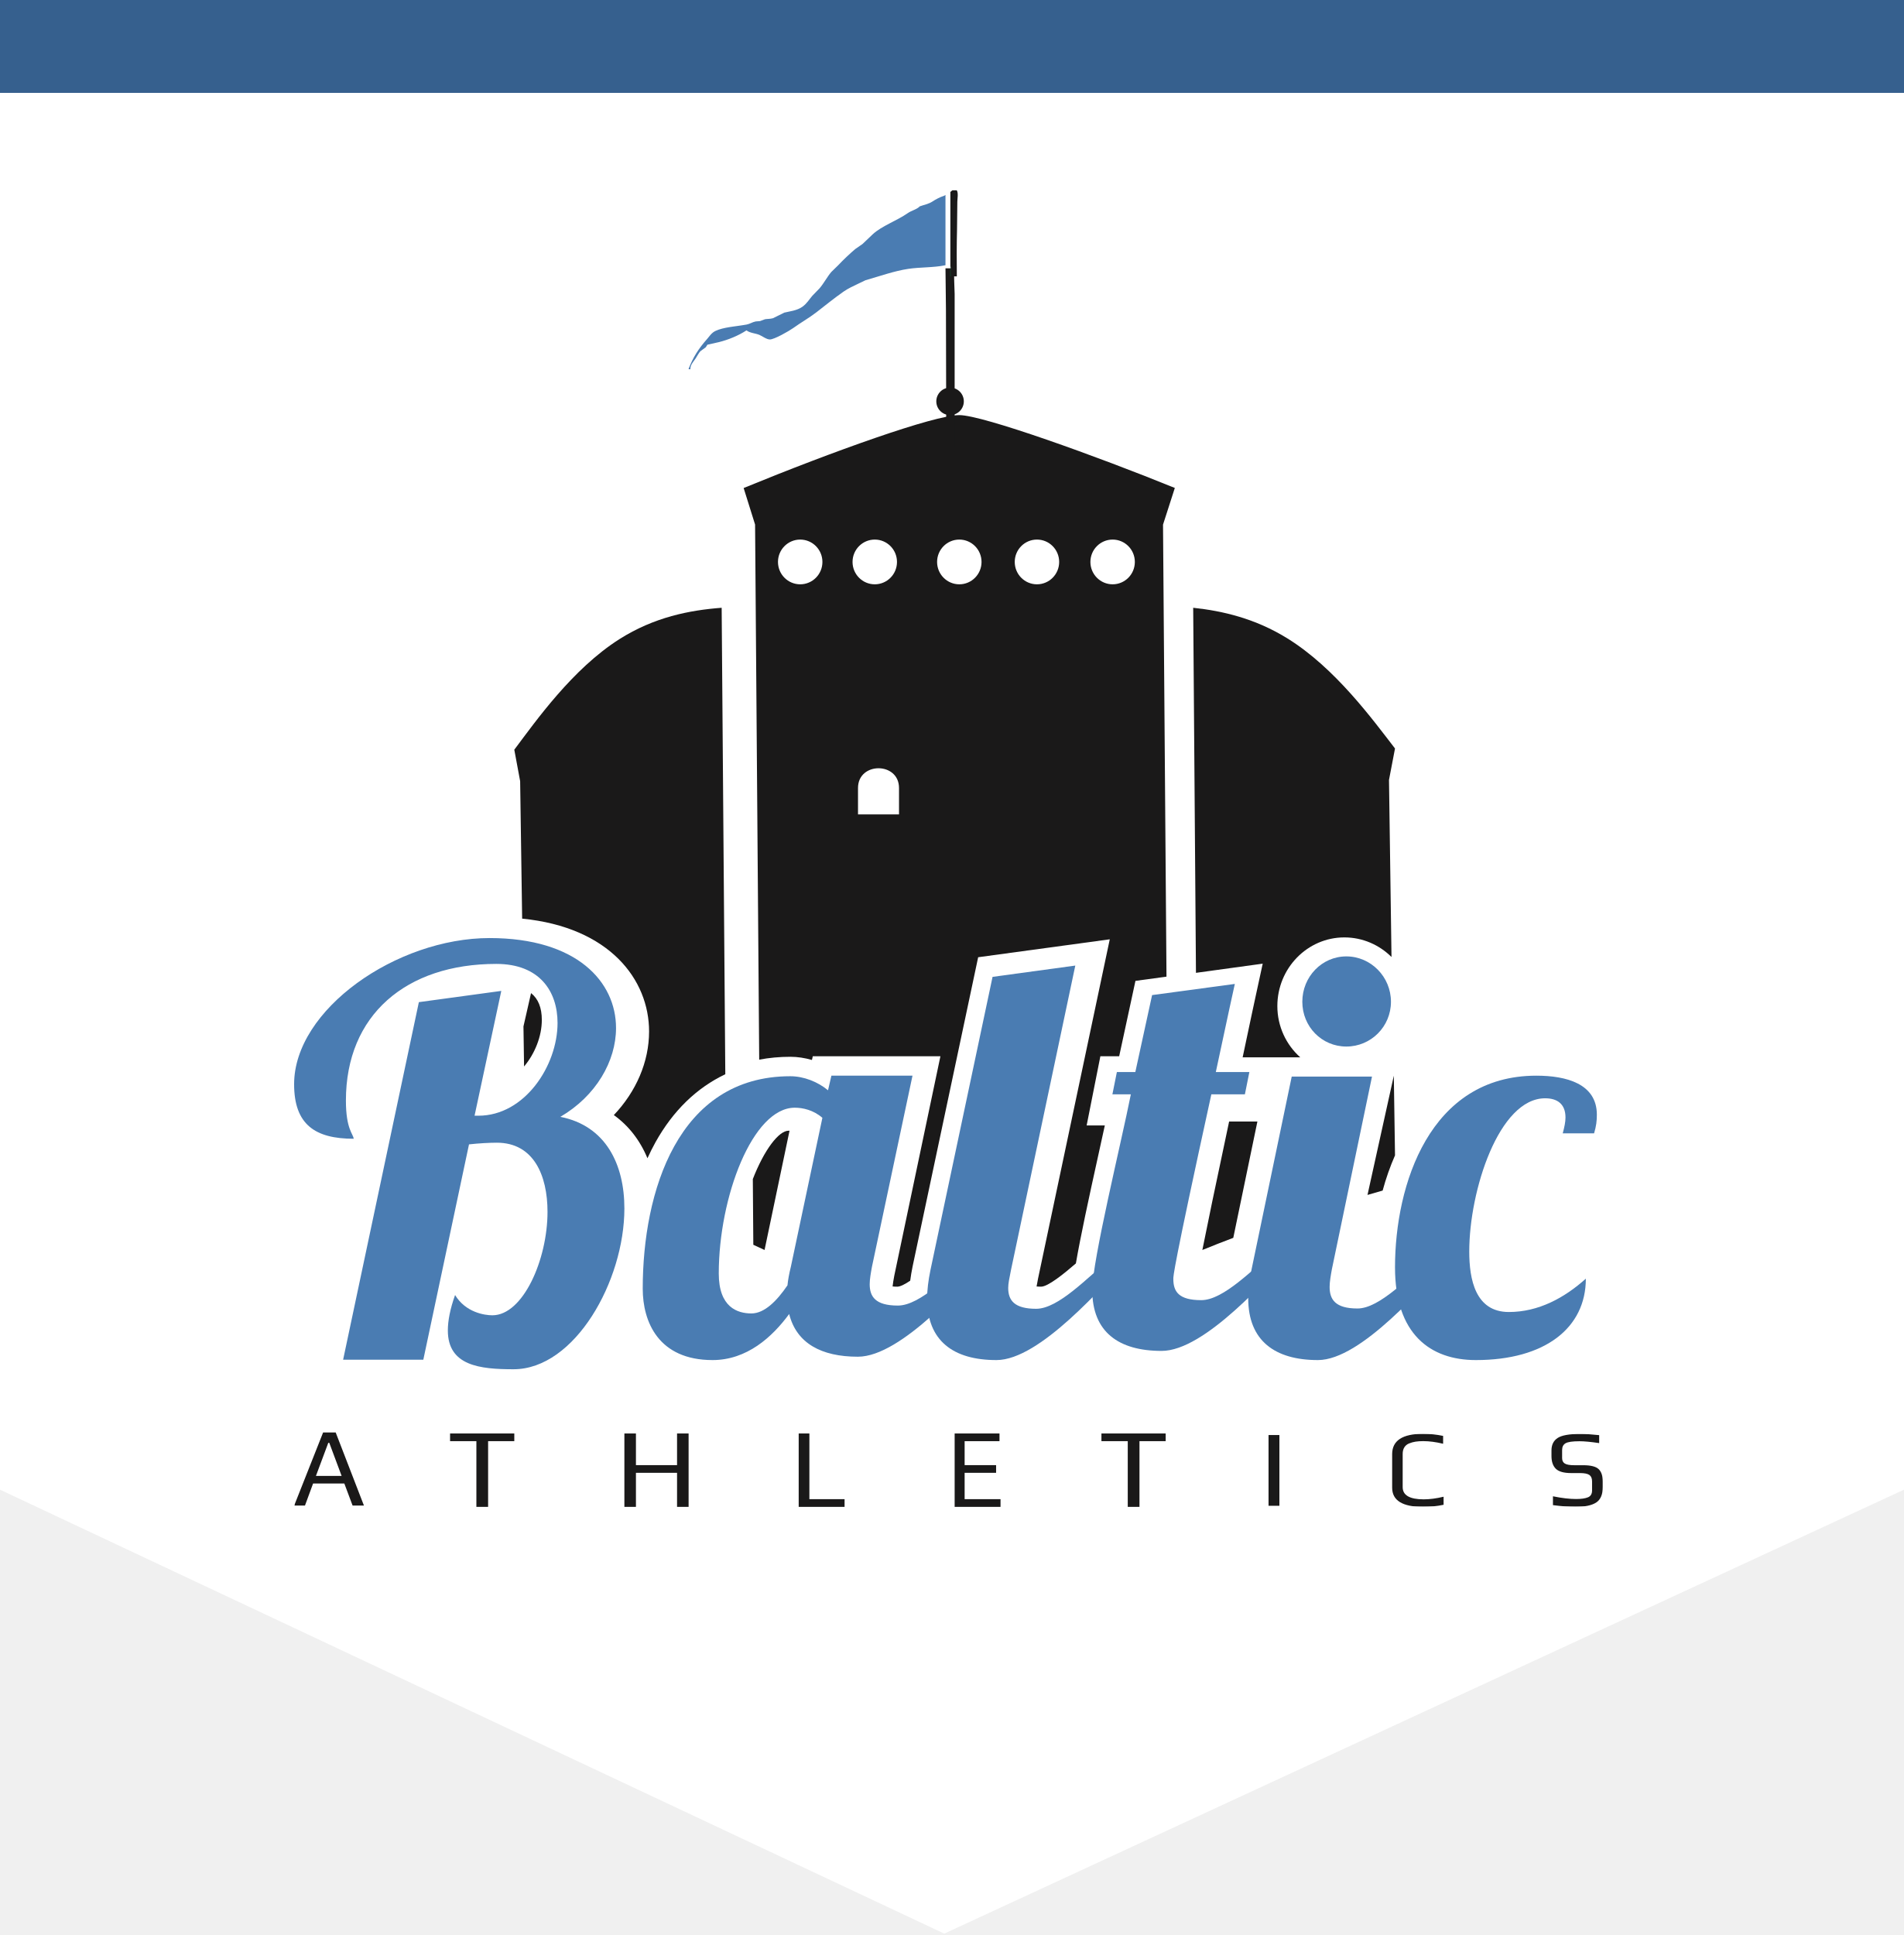
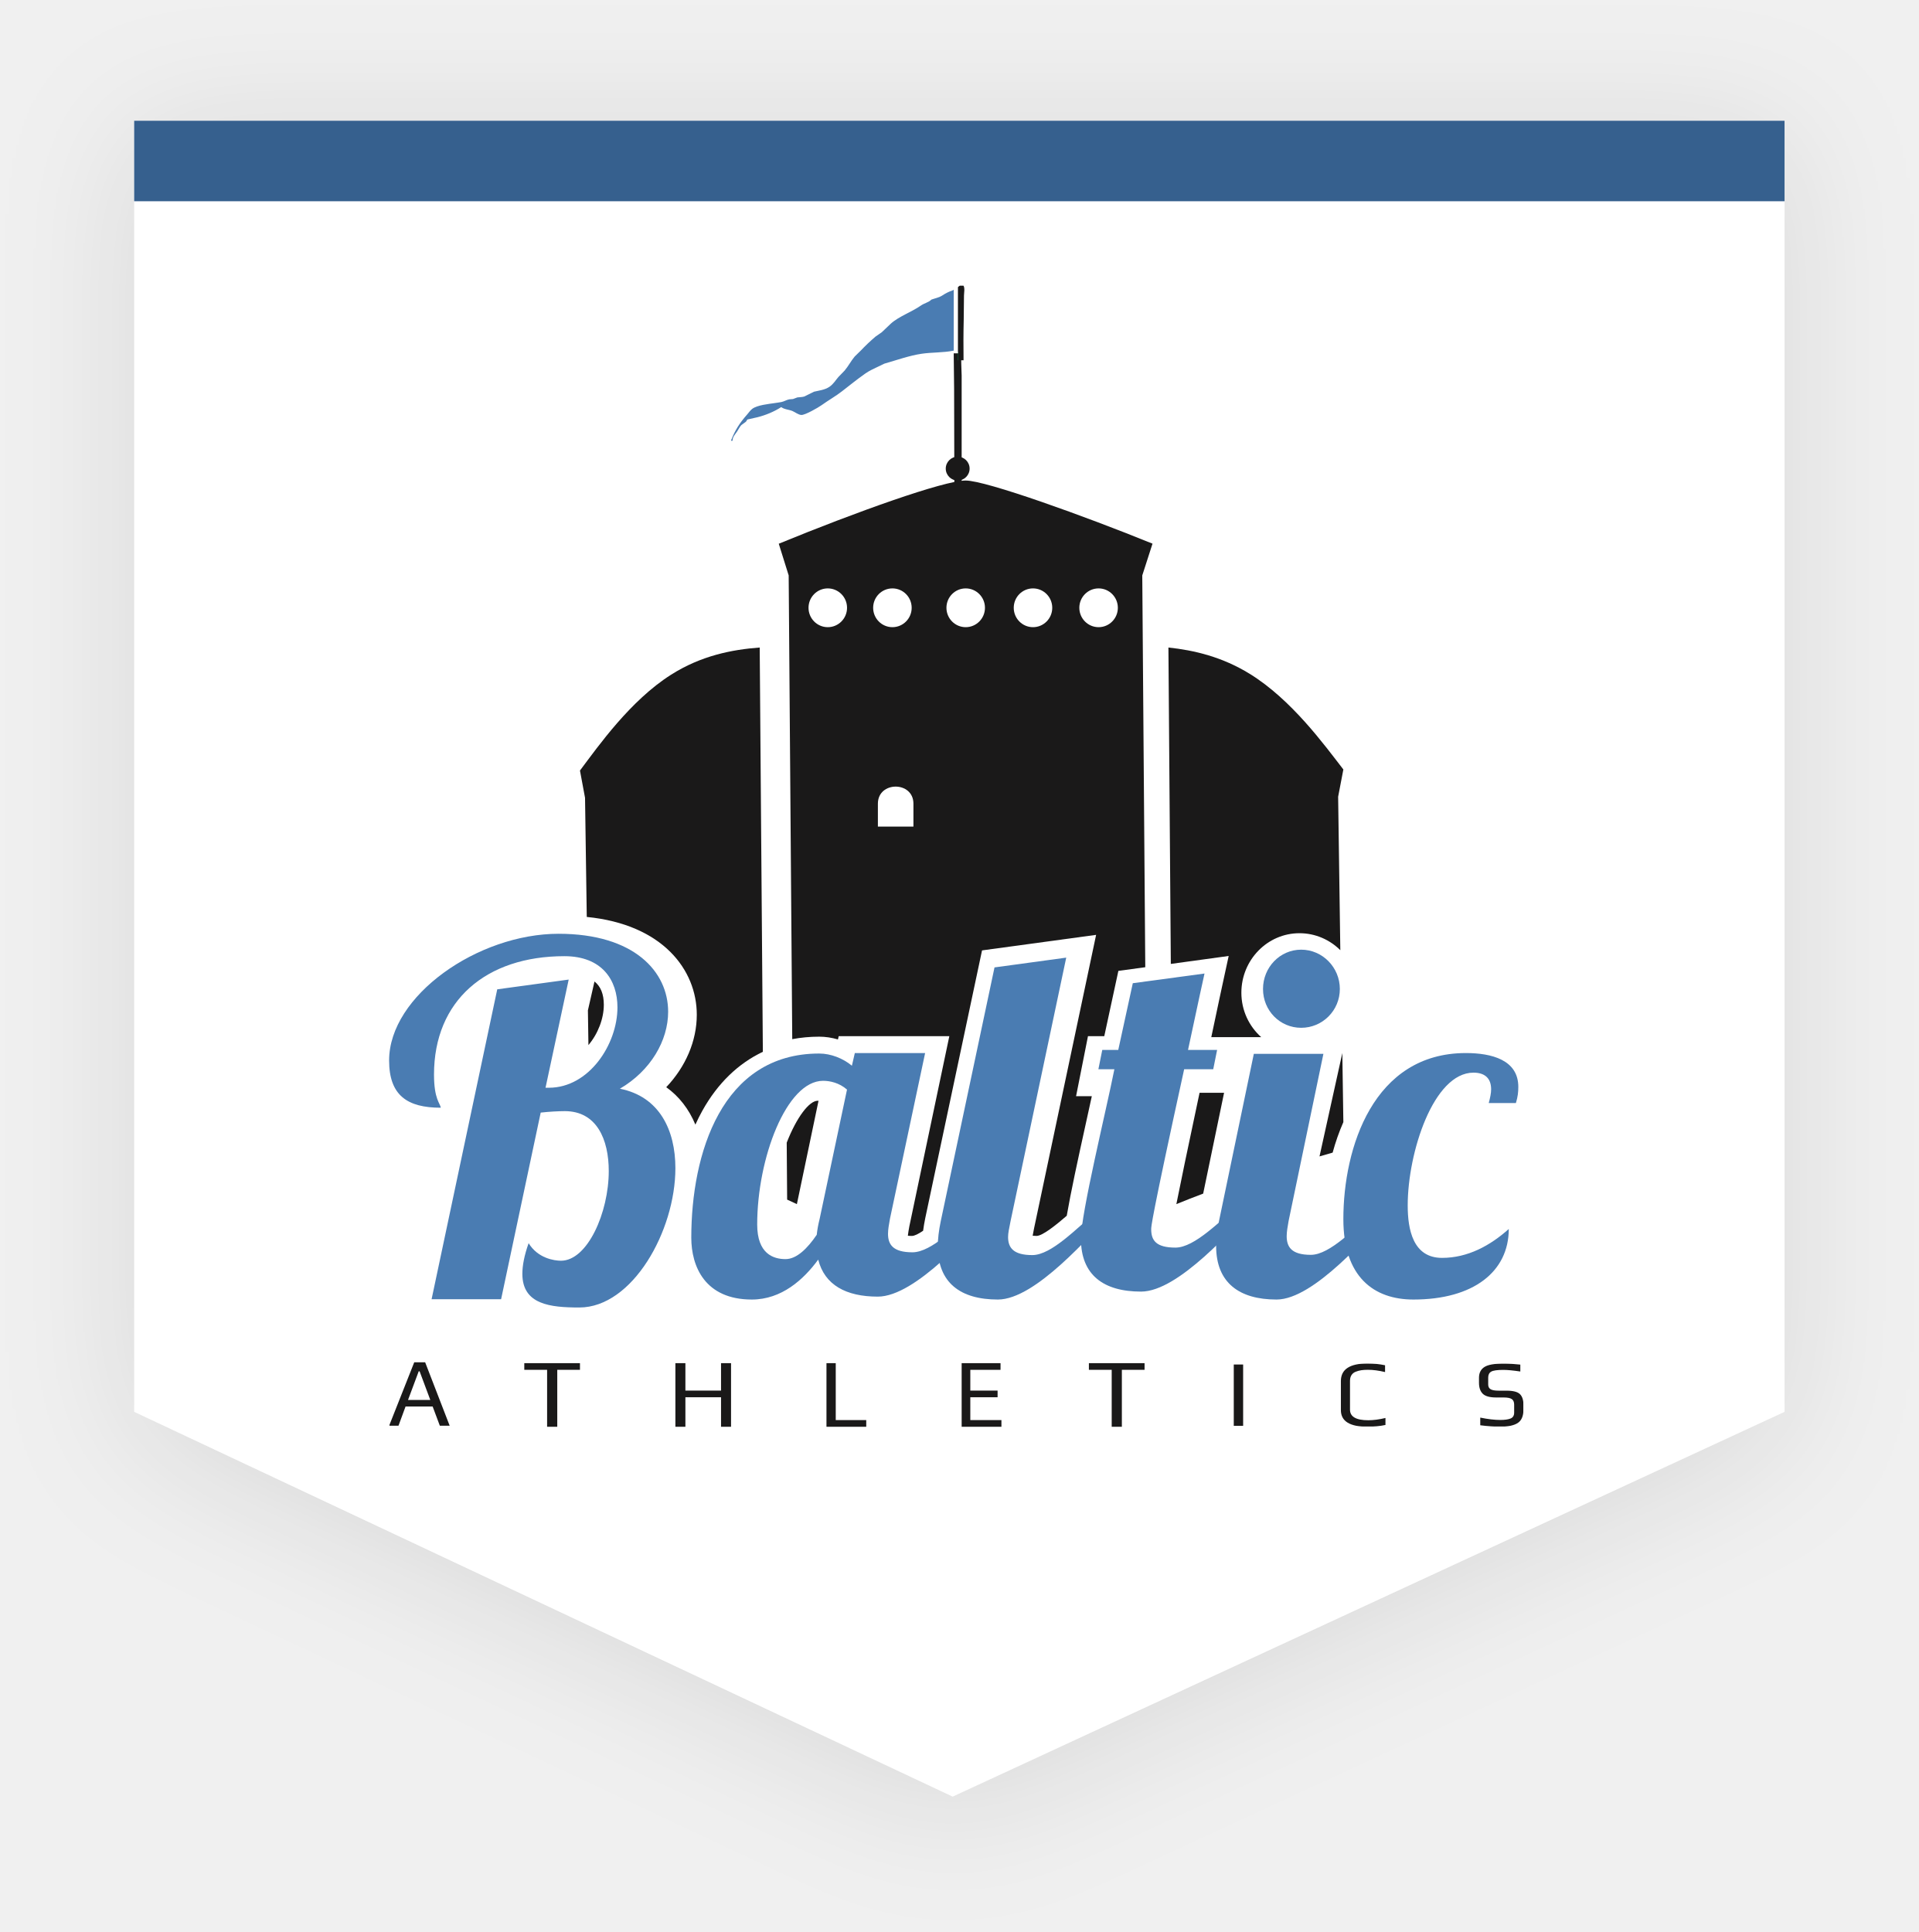
- <svg xmlns="http://www.w3.org/2000/svg" xmlns:xlink="http://www.w3.org/1999/xlink" width="123px" height="125px" viewBox="0 0 123 125" version="1.1">
+ <svg xmlns="http://www.w3.org/2000/svg" xmlns:xlink="http://www.w3.org/1999/xlink" width="143px" height="144px" viewBox="0 0 143 144" version="1.1">
  <defs>
-     <polygon id="path-1" points="0.023 0.309 69.566 0.309 69.566 34.301 0.023 34.301" />
-     <polygon id="path-3" points="0.12 0.023 21.72 0.023 21.72 4.719 0.12 4.719" />
+     <polygon id="path-1" points="0 0 0 96.231 61 124.91 123 96.231 123 0" />
+     <filter x="-12.6%" y="-11.6%" width="125.2%" height="124.8%" filterUnits="objectBoundingBox" id="filter-2">
+       <feOffset dx="0" dy="1" in="SourceAlpha" result="shadowOffsetOuter1" />
+       <feGaussianBlur stdDeviation="5" in="shadowOffsetOuter1" result="shadowBlurOuter1" />
+       <feColorMatrix values="0 0 0 0 0   0 0 0 0 0   0 0 0 0 0  0 0 0 0.1 0" type="matrix" in="shadowBlurOuter1" />
+     </filter>
+     <polygon id="path-3" points="0.023 0.309 69.566 0.309 69.566 34.301 0.023 34.301" />
+     <polygon id="path-5" points="0.12 0.023 21.72 0.023 21.72 4.719 0.12 4.719" />
  </defs>
  <g id="Symbols" stroke="none" stroke-width="1" fill="none" fill-rule="evenodd">
-     <g id="header" transform="translate(-120, 0)">
+     <g id="header" transform="translate(-110, 9)">
      <g id="logo-shape">
        <g transform="translate(120, 0)">
-           <polygon id="Rectangle-8" fill="#FFFFFF" points="0 0 0 96.231 61 124.91 123 96.231 123 0" />
+           <g id="Rectangle-8">
+             <use fill="black" fill-opacity="1" filter="url(#filter-2)" xlink:href="#path-1" />
+             <use fill="#FFFFFF" fill-rule="evenodd" xlink:href="#path-1" />
+           </g>
          <rect id="blue-bar" fill="#36608E" x="0" y="0" width="123" height="6" />
          <g id="logo" transform="translate(19, 12)">
            <path d="M45.042,16.594 L45.042,17.187 C45.121,16.988 45.201,16.792 45.286,16.594 L45.042,16.594" id="Fill-1" fill="#0B0B09" />
            <path d="M30.391,68.748 L32.004,61.045 C31.98,61.044 31.958,61.044 31.94,61.044 C31.317,61.044 30.379,62.254 29.633,64.166 L29.665,68.412 C29.912,68.521 30.148,68.637 30.391,68.748" id="Fill-2" fill="#1A1919" />
            <path d="M42.671,73.72 C43.079,74.291 43.878,74.675 45.42,74.675 C45.82,74.675 46.299,74.502 46.82,74.213 C45.117,73.768 44.736,72.457 44.659,71.712 C44.003,72.399 43.339,73.077 42.671,73.72" id="Fill-3" fill="#1A1919" />
            <path d="M55.81,57.866 L55.586,59.111 C55.417,60.061 55.141,61.432 54.849,62.884 C54.569,64.276 54.223,65.996 53.932,67.563 L55.91,67.563 C56.017,66.983 56.147,66.295 56.303,65.478 L56.234,55.71 L55.81,57.866" id="Fill-4" fill="#1A1919" />
            <path d="M35.096,71.09 C35.096,70.635 35.176,70.17 35.253,69.721 L35.262,69.67 L37.337,59.266 L35.313,59.266 L35.174,59.903 L35.198,59.925 L33.189,70.01 C33.838,70.369 34.475,70.738 35.097,71.119 C35.097,71.109 35.096,71.1 35.096,71.09" id="Fill-5" fill="#1A1919" />
            <polyline id="Fill-6" fill="#1A1919" points="45.357 67.563 48.598 52.154 46.45 52.448 43.264 67.563 45.357 67.563" />
            <path d="M27.592,62.388 C27.677,62.194 27.765,62.009 27.855,61.826 L27.844,60.451 C26.309,61.656 24.875,63.784 24.299,67.52 C24.9,67.724 25.504,67.935 26.111,68.156 C26.332,66.13 26.851,64.078 27.592,62.388" id="Fill-7" fill="#1A1919" />
            <path d="M22.931,54.632 C22.931,56.595 22.096,58.516 20.654,60.033 C21.611,60.718 22.345,61.664 22.826,62.822 C22.99,62.461 23.163,62.114 23.348,61.782 C24.485,59.744 26.011,58.272 27.855,57.395 L27.62,27.262 C25.553,27.418 23.256,27.865 21.009,29.292 C17.988,31.21 15.625,34.563 14.224,36.431 L14.602,38.464 L14.731,47.343 C20.378,47.9 22.931,51.279 22.931,54.632" id="Fill-8" fill="#1A1919" />
            <path d="M20.15,66.013 C20.15,64.331 19.656,62.23 17.304,61.774 L16.594,61.636 C17.562,62.544 18.131,63.976 18.209,65.793 C18.848,65.983 19.493,66.178 20.142,66.378 C20.147,66.256 20.15,66.135 20.15,66.013" id="Fill-9" fill="#1A1919" />
            <path d="M19.558,54.263 C19.558,53.187 19.158,52.269 18.434,51.561 C18.705,52.254 18.85,53.053 18.85,53.938 C18.85,55.346 18.464,56.82 17.78,58.081 C18.894,57.062 19.558,55.665 19.558,54.263" id="Fill-10" fill="#1A1919" />
            <path d="M16.002,53.888 C16.002,53.099 15.772,52.523 15.306,52.154 L14.816,54.305 L14.855,56.895 C15.566,56.051 16.002,54.926 16.002,53.888" id="Fill-11" fill="#1A1919" />
            <path d="M67.563,59.266 L65.546,59.266 L64.007,66.97 C64.734,66.716 65.456,66.47 66.172,66.233 L67.563,59.266" id="Fill-12" fill="#1A1919" />
            <path d="M62.113,52.369 C62.109,52.389 61.761,53.995 61.276,56.303 L64.997,56.303 C64.091,55.495 63.518,54.311 63.518,52.993 C63.518,50.546 65.46,48.556 67.846,48.556 C69.031,48.556 70.105,49.04 70.892,49.821 L70.73,38.383 L71.119,36.352 C69.677,34.487 67.248,31.139 64.141,29.224 C62.095,27.962 60.008,27.467 58.081,27.262 L58.26,50.845 L62.572,50.252 L62.113,52.369" id="Fill-13" fill="#1A1919" />
            <path d="M58.673,68.748 C59.342,68.474 60.008,68.214 60.671,67.964 L62.229,60.451 L60.402,60.451 C59.506,64.655 58.98,67.204 58.673,68.748" id="Fill-14" fill="#1A1919" />
            <path d="M70.32,64.91 C70.533,64.125 70.8,63.363 71.119,62.636 L71.042,57.488 L69.341,65.192 C69.67,65.098 69.995,65.004 70.32,64.91" id="Fill-15" fill="#1A1919" />
            <path d="M58.673,53.932 L58.081,54.003 L58.1,56.303 C58.313,55.416 58.507,54.613 58.673,53.932" id="Fill-16" fill="#1A1919" />
            <g id="Group-20" transform="translate(0, 50.96864)">
-               <mask id="mask-2" fill="white">
-                 <use xlink:href="#path-1" />
+               <mask id="mask-4" fill="white">
+                 <use xlink:href="#path-3" />
              </mask>
              <g id="Clip-18" />
-               <path d="M68.166,3.085 C68.938,3.085 69.566,2.47 69.566,1.715 C69.566,0.94 68.938,0.309 68.166,0.309 C67.414,0.309 66.803,0.94 66.803,1.715 C66.803,2.484 67.402,3.085 68.166,3.085" id="Fill-17" fill="#1A1919" mask="url(#mask-2)" />
-               <path d="M3.07,32.376 L2.272,30.239 L2.207,30.239 L1.409,32.376 L3.07,32.376 Z M4.515,34.301 L3.782,34.301 L3.244,32.864 L1.226,32.864 L0.697,34.301 L0,34.301 L1.873,29.568 L2.686,29.568 L4.515,34.301 Z" id="Fill-19" fill="#1A1919" mask="url(#mask-2)" />
+               <path d="M68.166,3.085 C68.938,3.085 69.566,2.47 69.566,1.715 C69.566,0.94 68.938,0.309 68.166,0.309 C67.414,0.309 66.803,0.94 66.803,1.715 C66.803,2.484 67.402,3.085 68.166,3.085" id="Fill-17" fill="#1A1919" mask="url(#mask-4)" />
+               <path d="M3.07,32.376 L2.272,30.239 L2.207,30.239 L1.409,32.376 L3.07,32.376 Z M4.515,34.301 L3.782,34.301 L3.244,32.864 L1.226,32.864 L0.697,34.301 L0,34.301 L1.873,29.568 L2.686,29.568 L4.515,34.301 Z" id="Fill-19" fill="#1A1919" mask="url(#mask-4)" />
            </g>
            <polyline id="Fill-21" fill="#1A1919" points="14.224 81.098 12.532 81.098 12.532 85.343 11.775 85.343 11.775 81.098 10.075 81.098 10.075 80.602 14.224 80.602 14.224 81.098" />
            <polyline id="Fill-22" fill="#1A1919" points="25.484 85.343 24.738 85.343 24.738 83.143 22.082 83.143 22.082 85.343 21.336 85.343 21.336 80.602 22.082 80.602 22.082 82.647 24.738 82.647 24.738 80.602 25.484 80.602 25.484 85.343" />
            <polyline id="Fill-23" fill="#1A1919" points="35.56 85.343 32.596 85.343 32.596 80.602 33.287 80.602 33.287 84.845 35.56 84.845 35.56 85.343" />
            <polyline id="Fill-24" fill="#1A1919" points="45.635 85.343 42.671 85.343 42.671 80.602 45.568 80.602 45.568 81.099 43.316 81.099 43.316 82.647 45.349 82.647 45.349 83.143 43.316 83.143 43.316 84.845 45.635 84.845 45.635 85.343" />
            <polyline id="Fill-25" fill="#1A1919" points="56.303 81.098 54.611 81.098 54.611 85.343 53.854 85.343 53.854 81.098 52.154 81.098 52.154 80.602 56.303 80.602 56.303 81.098" />
            <g id="Group-30" transform="translate(62.82182, 80.60157)">
-               <mask id="mask-4" fill="white">
-                 <use xlink:href="#path-3" />
+               <mask id="mask-6" fill="white">
+                 <use xlink:href="#path-5" />
              </mask>
              <g id="Clip-27" />
-               <polygon id="Fill-26" fill="#1A1919" mask="url(#mask-4)" points="0.12 4.671 0.828 4.671 0.828 0.101 0.12 0.101" />
-               <path d="M11.435,4.607 C11.011,4.696 10.568,4.741 10.106,4.741 C8.777,4.741 8.113,4.328 8.113,3.502 L8.113,1.333 C8.113,0.46 8.777,0.023 10.106,0.023 C10.549,0.023 10.982,0.068 11.405,0.157 L11.405,0.664 C10.938,0.551 10.51,0.495 10.121,0.495 C9.935,0.495 9.773,0.506 9.632,0.527 C9.491,0.548 9.352,0.586 9.216,0.64 C9.079,0.693 8.975,0.778 8.901,0.893 C8.828,1.008 8.792,1.152 8.792,1.326 L8.792,3.466 C8.792,3.992 9.245,4.255 10.15,4.255 C10.539,4.255 10.968,4.199 11.435,4.086 L11.435,4.607" id="Fill-28" fill="#1A1919" mask="url(#mask-4)" />
-               <path d="M21.72,3.122 L21.72,3.452 C21.72,3.941 21.576,4.278 21.289,4.463 C21.001,4.648 20.554,4.741 19.945,4.741 C19.556,4.741 19.075,4.703 18.5,4.629 L18.5,4.058 C19.075,4.176 19.571,4.234 19.99,4.234 C20.325,4.234 20.582,4.198 20.76,4.125 C20.937,4.053 21.027,3.906 21.027,3.685 L21.027,3.094 C21.027,2.901 20.969,2.764 20.855,2.681 C20.74,2.599 20.535,2.558 20.238,2.558 L19.683,2.558 C19.206,2.558 18.874,2.465 18.686,2.28 C18.499,2.094 18.405,1.821 18.405,1.46 L18.405,1.093 C18.405,0.732 18.538,0.465 18.803,0.291 C19.068,0.117 19.556,0.03 20.267,0.03 C20.608,0.03 21.014,0.057 21.486,0.108 L21.486,0.622 C20.946,0.542 20.523,0.502 20.216,0.502 C19.763,0.502 19.463,0.546 19.314,0.633 C19.166,0.719 19.092,0.865 19.092,1.073 L19.092,1.593 C19.092,1.753 19.15,1.869 19.267,1.942 C19.384,2.015 19.59,2.051 19.887,2.051 L20.457,2.051 C20.948,2.051 21.282,2.137 21.457,2.308 C21.632,2.48 21.72,2.75 21.72,3.122" id="Fill-29" fill="#1A1919" mask="url(#mask-4)" />
+               <polygon id="Fill-26" fill="#1A1919" mask="url(#mask-6)" points="0.12 4.671 0.828 4.671 0.828 0.101 0.12 0.101" />
+               <path d="M11.435,4.607 C11.011,4.696 10.568,4.741 10.106,4.741 C8.777,4.741 8.113,4.328 8.113,3.502 L8.113,1.333 C8.113,0.46 8.777,0.023 10.106,0.023 C10.549,0.023 10.982,0.068 11.405,0.157 L11.405,0.664 C10.938,0.551 10.51,0.495 10.121,0.495 C9.935,0.495 9.773,0.506 9.632,0.527 C9.491,0.548 9.352,0.586 9.216,0.64 C9.079,0.693 8.975,0.778 8.901,0.893 C8.828,1.008 8.792,1.152 8.792,1.326 L8.792,3.466 C8.792,3.992 9.245,4.255 10.15,4.255 C10.539,4.255 10.968,4.199 11.435,4.086 L11.435,4.607" id="Fill-28" fill="#1A1919" mask="url(#mask-6)" />
+               <path d="M21.72,3.122 L21.72,3.452 C21.72,3.941 21.576,4.278 21.289,4.463 C21.001,4.648 20.554,4.741 19.945,4.741 C19.556,4.741 19.075,4.703 18.5,4.629 L18.5,4.058 C19.075,4.176 19.571,4.234 19.99,4.234 C20.325,4.234 20.582,4.198 20.76,4.125 C20.937,4.053 21.027,3.906 21.027,3.685 L21.027,3.094 C21.027,2.901 20.969,2.764 20.855,2.681 C20.74,2.599 20.535,2.558 20.238,2.558 L19.683,2.558 C19.206,2.558 18.874,2.465 18.686,2.28 C18.499,2.094 18.405,1.821 18.405,1.46 L18.405,1.093 C18.405,0.732 18.538,0.465 18.803,0.291 C19.068,0.117 19.556,0.03 20.267,0.03 C20.608,0.03 21.014,0.057 21.486,0.108 L21.486,0.622 C20.946,0.542 20.523,0.502 20.216,0.502 C19.763,0.502 19.463,0.546 19.314,0.633 C19.166,0.719 19.092,0.865 19.092,1.073 L19.092,1.593 C19.092,1.753 19.15,1.869 19.267,1.942 C19.384,2.015 19.59,2.051 19.887,2.051 L20.457,2.051 C20.948,2.051 21.282,2.137 21.457,2.308 C21.632,2.48 21.72,2.75 21.72,3.122" id="Fill-29" fill="#1A1919" mask="url(#mask-6)" />
            </g>
            <path d="M52.877,25.746 C52.084,25.746 51.441,25.099 51.441,24.301 C51.441,23.503 52.084,22.856 52.877,22.856 C53.669,22.856 54.312,23.503 54.312,24.301 C54.312,25.099 53.669,25.746 52.877,25.746 Z M47.988,25.746 C47.195,25.746 46.553,25.099 46.553,24.301 C46.553,23.503 47.195,22.856 47.988,22.856 C48.781,22.856 49.423,23.503 49.423,24.301 C49.423,25.099 48.781,25.746 47.988,25.746 Z M42.972,25.746 C42.18,25.746 41.537,25.099 41.537,24.301 C41.537,23.503 42.18,22.856 42.972,22.856 C43.765,22.856 44.408,23.503 44.408,24.301 C44.408,25.099 43.765,25.746 42.972,25.746 Z M39.077,40.609 L36.428,40.609 L36.428,38.903 C36.428,38.054 37.091,37.629 37.753,37.629 C38.415,37.629 39.077,38.054 39.077,38.903 L39.077,40.609 Z M37.511,22.856 C38.304,22.856 38.946,23.503 38.946,24.301 C38.946,25.099 38.304,25.746 37.511,25.746 C36.718,25.746 36.075,25.099 36.075,24.301 C36.075,23.503 36.718,22.856 37.511,22.856 Z M32.693,25.746 C31.901,25.746 31.258,25.099 31.258,24.301 C31.258,23.503 31.901,22.856 32.693,22.856 C33.486,22.856 34.129,23.503 34.129,24.301 C34.129,25.099 33.486,25.746 32.693,25.746 Z M56.895,19.521 C51.867,17.476 44.486,14.816 42.972,14.816 C41.343,14.816 34.77,17.175 29.04,19.526 L29.779,21.887 L30.045,56.453 C30.689,56.331 31.361,56.268 32.06,56.268 C32.519,56.268 32.991,56.34 33.452,56.474 L33.507,56.232 L41.752,56.232 L38.772,70.406 C38.727,70.653 38.68,70.914 38.662,71.104 C38.739,71.113 38.838,71.119 38.964,71.119 C39.157,71.119 39.458,70.964 39.799,70.734 C39.839,70.435 39.889,70.126 39.956,69.805 L44.19,49.837 L52.692,48.679 L48.062,70.58 C48.022,70.783 47.985,70.969 47.963,71.105 C48.038,71.113 48.134,71.118 48.254,71.118 C48.702,71.118 49.726,70.288 50.503,69.616 C50.802,67.88 51.32,65.482 51.957,62.596 C52.102,61.937 52.243,61.294 52.372,60.704 L51.198,60.704 L52.085,56.232 L53.3,56.232 L54.351,51.364 L56.356,51.091 L56.132,21.891 L56.895,19.521 Z" id="Fill-31" fill="#1A1919" />
            <path d="M43.264,13.927 C43.264,14.418 42.866,14.816 42.375,14.816 C41.884,14.816 41.486,14.418 41.486,13.927 C41.486,13.436 41.884,13.038 42.375,13.038 C42.866,13.038 43.264,13.436 43.264,13.927" id="Fill-32" fill="#1A1919" />
            <path d="M42.109,7.971 C42.112,8.042 42.13,18.764 42.142,18.965 L42.67,18.935 C42.67,18.466 42.671,7.462 42.671,6.994 C42.645,6.441 42.637,5.887 42.628,5.334 L42.079,5.334 C42.088,6.213 42.098,7.092 42.109,7.971" id="Fill-33" fill="#1A1919" />
            <path d="M41.967,0.656 C41.736,0.727 41.439,0.881 41.246,1.012 C40.996,1.18 40.664,1.238 40.417,1.33 C40.235,1.527 39.888,1.596 39.644,1.767 C38.936,2.262 37.969,2.591 37.385,3.129 C37.163,3.34 36.941,3.552 36.718,3.763 C36.563,3.871 36.408,3.98 36.252,4.087 C35.87,4.412 35.484,4.778 35.151,5.132 C35,5.279 34.85,5.427 34.698,5.574 C34.425,5.901 34.217,6.305 33.948,6.621 C33.791,6.782 33.635,6.942 33.48,7.104 C33.273,7.343 33.129,7.607 32.831,7.82 C32.48,8.068 31.994,8.114 31.667,8.195 C31.423,8.316 31.18,8.436 30.936,8.556 C30.743,8.609 30.581,8.596 30.425,8.621 C30.316,8.661 30.208,8.702 30.1,8.742 C30.005,8.75 29.911,8.758 29.817,8.765 C29.594,8.811 29.459,8.919 29.236,8.965 C29.073,8.997 28.892,9.018 28.71,9.047 C28.331,9.106 27.44,9.187 27.063,9.474 C26.91,9.591 26.816,9.744 26.701,9.873 C26.118,10.531 25.775,11.077 25.485,11.828 C25.484,11.836 25.484,11.844 25.484,11.851 C25.522,11.852 25.561,11.852 25.598,11.853 C25.588,11.575 25.781,11.388 25.933,11.163 C26.031,11.019 26.134,10.807 26.246,10.687 C26.362,10.602 26.48,10.515 26.596,10.43 C26.631,10.375 26.665,10.322 26.699,10.268 C26.95,10.211 27.203,10.155 27.454,10.098 C28.029,9.954 28.685,9.694 29.224,9.342 C29.447,9.518 29.799,9.526 30.053,9.632 C30.258,9.717 30.503,9.921 30.727,9.929 C31.008,9.939 31.975,9.383 32.238,9.195 C32.748,8.829 33.267,8.54 33.744,8.171 C34.318,7.727 34.864,7.28 35.497,6.836 C35.787,6.633 36.13,6.477 36.495,6.303 C36.632,6.238 36.77,6.172 36.907,6.105 C37.842,5.838 38.765,5.505 39.672,5.369 C40.457,5.251 41.276,5.297 42.079,5.134 L42.079,0.593 C42.047,0.618 42.011,0.642 41.967,0.656" id="Fill-34" fill="#4A7CB2" />
            <g id="Group-38" transform="translate(42.07876, 0)">
              <path d="M0.315,5.237 L0.315,5.854 L0.341,5.854 C0.339,5.647 0.337,5.441 0.335,5.234 C0.328,5.236 0.321,5.236 0.315,5.237" id="Fill-35" fill="#009949" />
              <path d="M0.746,2.828 C0.752,2.225 0.759,1.622 0.766,1.019 C0.77,0.834 0.841,0.462 0.729,0.293 C0.712,0.293 0.476,0.294 0.46,0.293 C0.418,0.305 0.373,0.356 0.315,0.401 L0.315,5.237 C0.321,5.236 0.328,5.235 0.335,5.234 C0.337,5.441 0.339,5.647 0.341,5.854 L0.733,5.854 C0.721,4.841 0.721,3.83 0.746,2.828" id="Fill-37" fill="#1A1919" />
            </g>
            <path d="M13.384,52.012 L11.657,60.074 L11.909,60.074 C14.896,60.074 17.018,56.842 17.018,54.082 C17.018,52.048 15.867,50.268 13.06,50.268 C7.231,50.268 3.346,53.573 3.346,59.093 C3.346,60.946 3.814,61.236 3.849,61.563 C1.367,61.563 0,60.655 0,58.04 C0,53.21 6.62,48.598 12.629,48.598 C18.278,48.598 20.796,51.43 20.796,54.409 C20.796,56.551 19.501,58.803 17.199,60.147 C20.149,60.728 21.336,63.233 21.336,66.066 C21.336,70.751 18.134,76.453 14.176,76.453 C12.017,76.453 9.931,76.236 9.931,73.947 C9.931,73.33 10.074,72.567 10.398,71.659 C11.082,72.785 12.306,72.967 12.808,72.967 C14.788,72.967 16.37,69.371 16.37,66.284 C16.37,63.924 15.471,61.818 13.097,61.818 C12.629,61.818 11.945,61.854 11.298,61.926 L8.347,75.836 L3.166,75.836 L8.059,52.738 L13.384,52.012" id="Fill-39" fill="#4A7CB2" />
            <path d="M27.433,70.269 C27.433,72.448 28.634,72.847 29.543,72.847 C30.38,72.847 31.18,72.048 31.871,71.032 C31.908,70.669 31.981,70.269 32.09,69.833 L34.127,60.211 C33.545,59.703 32.854,59.557 32.344,59.557 C29.616,59.557 27.433,65.331 27.433,70.269 M39.948,57.488 L37.329,69.833 C37.256,70.233 37.183,70.632 37.183,70.959 C37.183,71.758 37.547,72.339 39.003,72.339 C40.458,72.339 42.35,70.306 43.805,69.143 L45.042,69.143 C43.368,70.813 39.257,75.643 36.419,75.643 C34.054,75.643 32.453,74.771 31.981,72.884 C30.889,74.372 29.252,75.86 27.033,75.86 C23.54,75.86 22.521,73.392 22.521,71.249 C22.521,65.004 24.777,57.524 32.054,57.524 C32.927,57.524 33.836,57.887 34.491,58.432 L34.709,57.488 L39.948,57.488" id="Fill-40" fill="#4A7CB2" />
            <path d="M50.465,50.376 L46.312,70.035 C46.203,70.581 46.131,70.909 46.131,71.2 C46.131,72.001 46.529,72.547 47.937,72.547 C49.381,72.547 51.259,70.508 52.704,69.344 L53.932,69.344 C52.271,71.019 48.189,75.86 45.372,75.86 C42.591,75.86 40.893,74.623 40.893,71.891 C40.893,71.346 40.966,70.727 41.11,70.035 L45.12,51.105 L50.465,50.376" id="Fill-41" fill="#4A7CB2" />
            <path d="M60.771,51.561 C60.771,51.561 60.229,54.01 59.543,57.254 L61.71,57.254 L61.421,58.694 L59.254,58.694 C56.762,70.08 56.798,70.44 56.798,70.62 C56.798,71.449 57.159,71.989 58.604,71.989 C60.049,71.989 61.927,69.972 63.371,68.819 L64.6,68.819 C62.938,70.476 58.857,75.268 56.041,75.268 C53.259,75.268 51.561,74.043 51.561,71.341 C51.561,69.431 53.44,61.793 54.054,58.694 L52.862,58.694 L53.151,57.254 L54.343,57.254 L55.426,52.282 L60.771,51.561" id="Fill-42" fill="#4A7CB2" />
            <path d="M67.975,49.783 C69.56,49.783 70.857,51.102 70.857,52.713 C70.857,54.324 69.56,55.606 67.975,55.606 C66.39,55.606 65.131,54.324 65.131,52.713 C65.131,51.102 66.39,49.783 67.975,49.783 M69.632,57.548 L67.039,70 C66.967,70.403 66.895,70.806 66.895,71.135 C66.895,71.942 67.255,72.528 68.696,72.528 C70.137,72.528 72.009,70.477 73.45,69.304 L74.675,69.304 C73.018,70.989 68.947,75.86 66.139,75.86 C63.365,75.86 61.636,74.615 61.636,71.868 C61.636,71.319 61.709,70.696 61.853,70 L64.446,57.548 L69.632,57.548" id="Fill-43" fill="#4A7CB2" />
            <path d="M71.119,69.87 C71.119,64.537 73.357,57.488 80.25,57.488 C82.168,57.488 84.158,57.999 84.158,60.008 C84.158,60.41 84.121,60.739 83.979,61.213 L81.954,61.213 C82.061,60.811 82.132,60.482 82.132,60.19 C82.132,59.314 81.6,58.949 80.817,58.949 C77.833,58.949 75.915,64.902 75.915,68.847 C75.915,70.637 76.306,72.755 78.473,72.755 C80.391,72.755 82.061,71.842 83.447,70.601 C83.447,73.779 80.817,75.86 76.342,75.86 C73.393,75.86 71.119,74.18 71.119,69.87" id="Fill-44" fill="#4A7CB2" />
          </g>
        </g>
      </g>
    </g>
  </g>
</svg>
